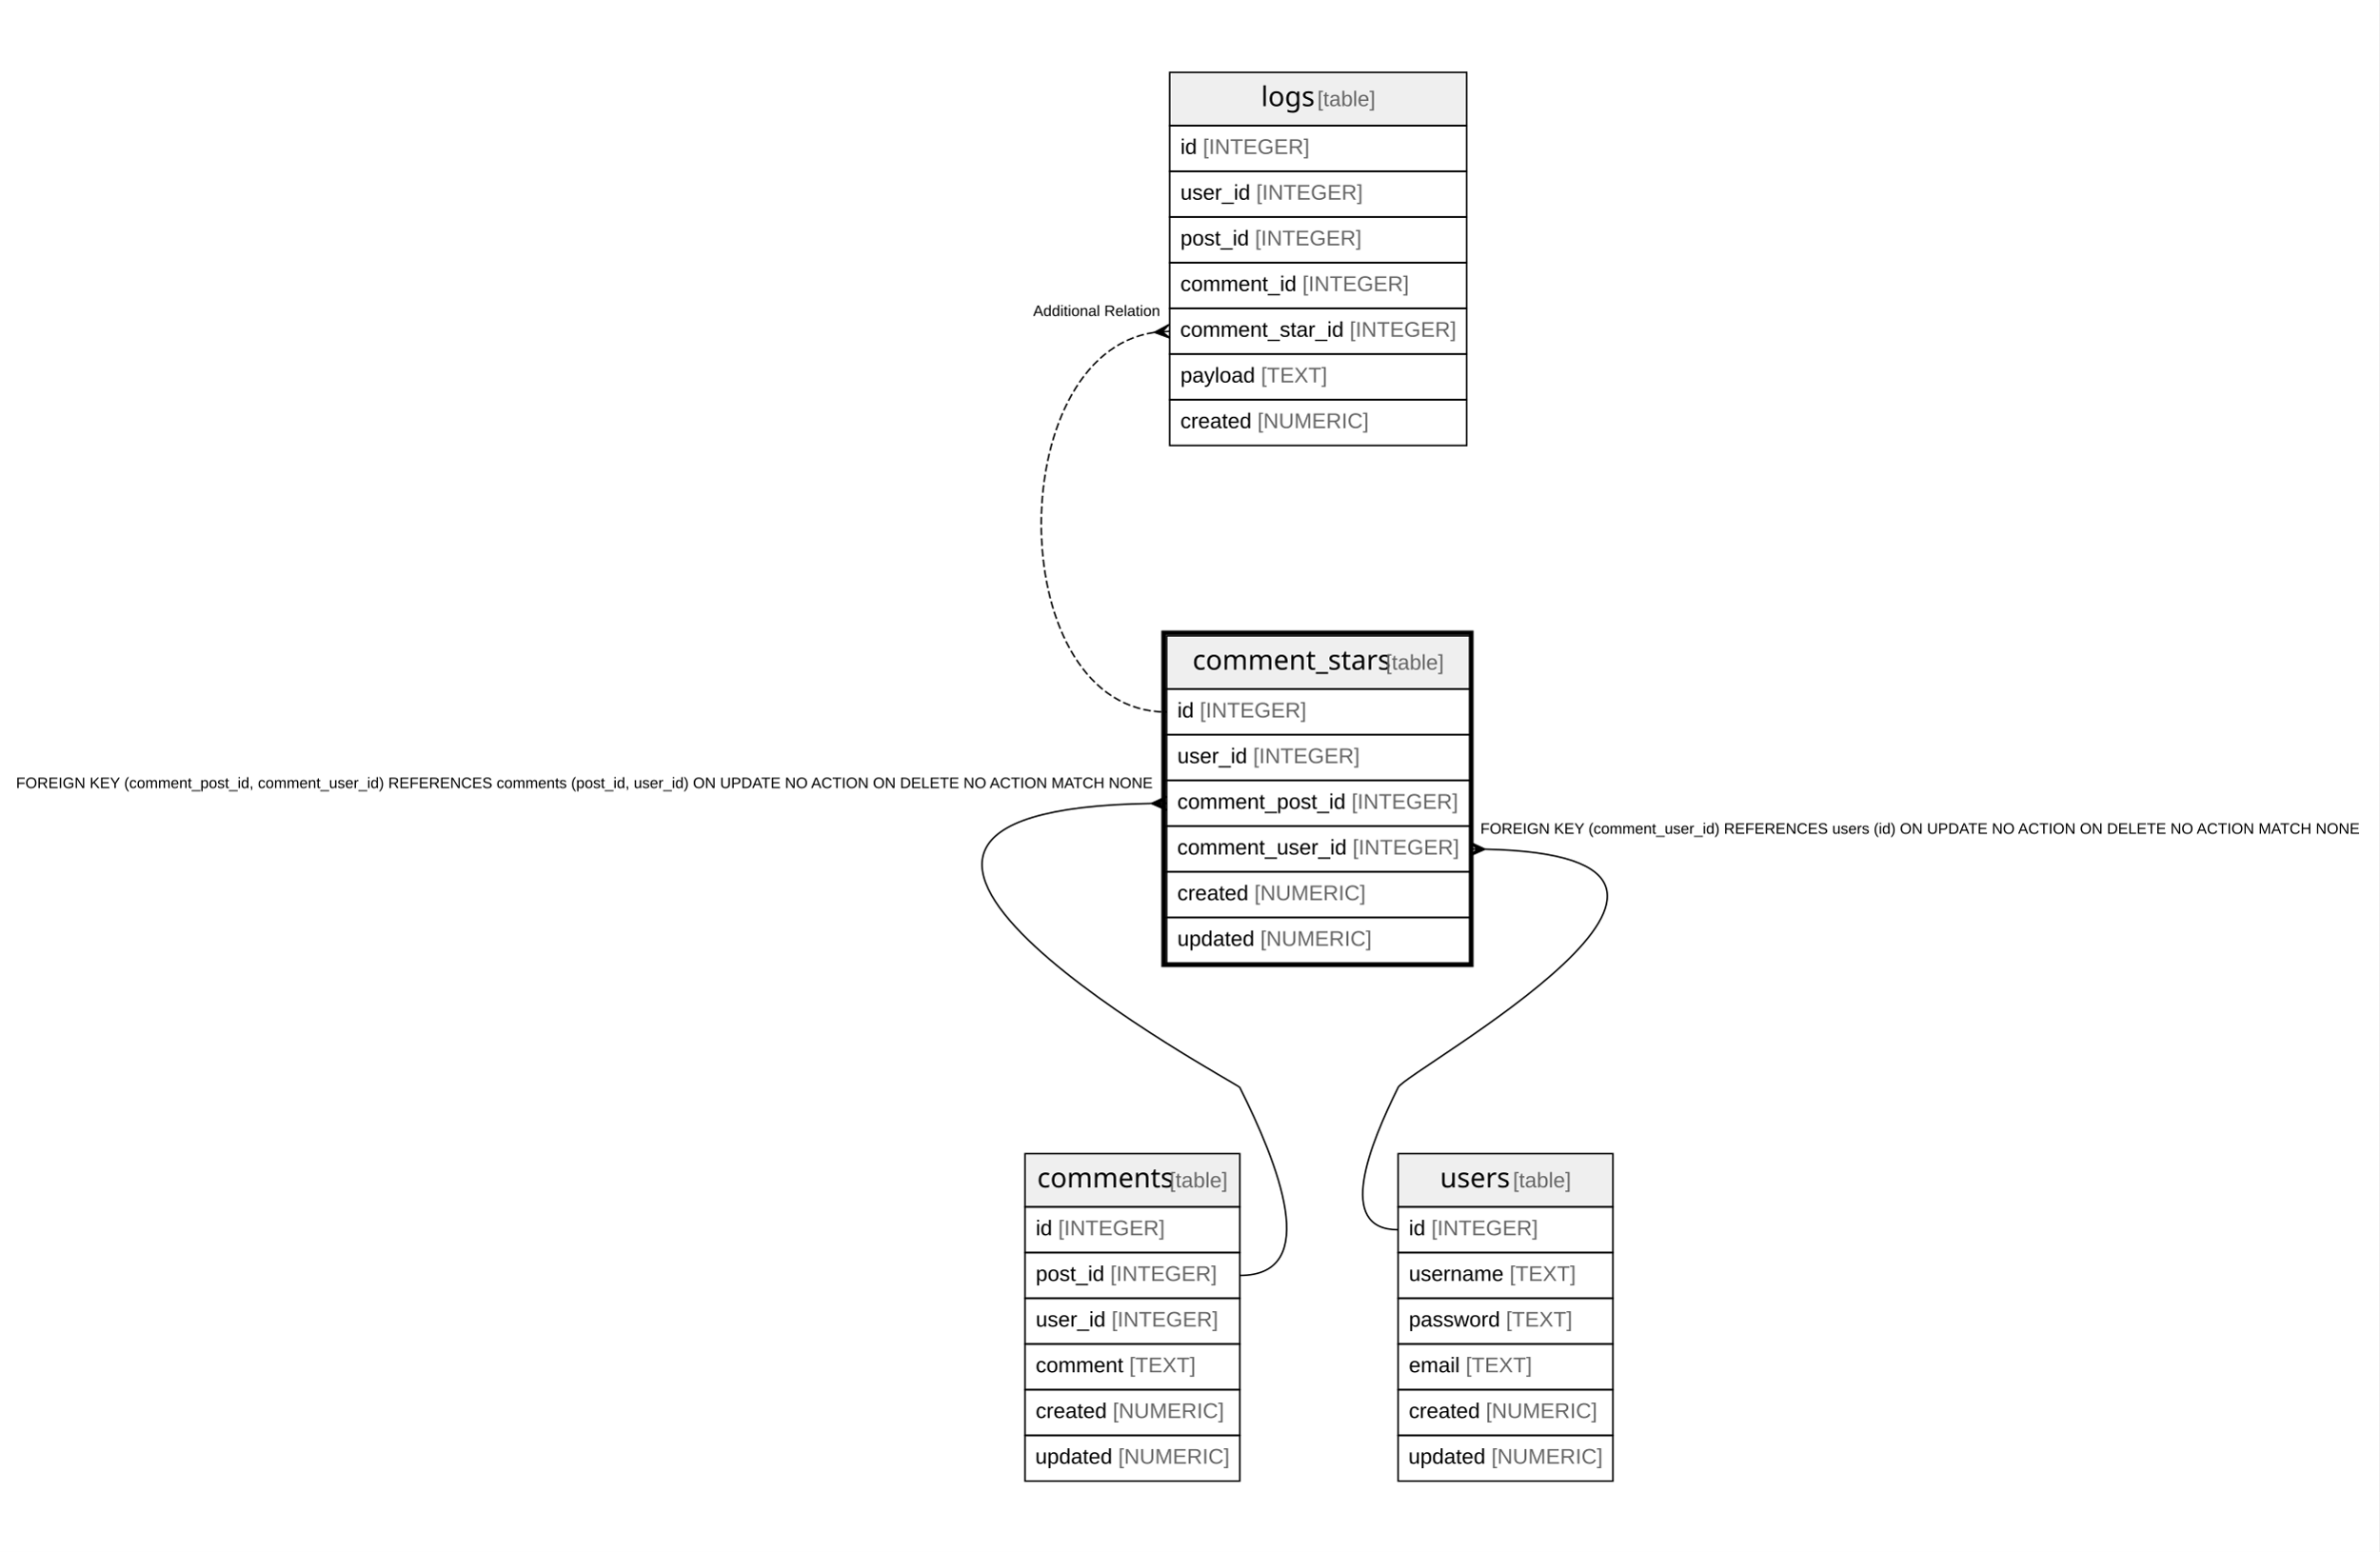
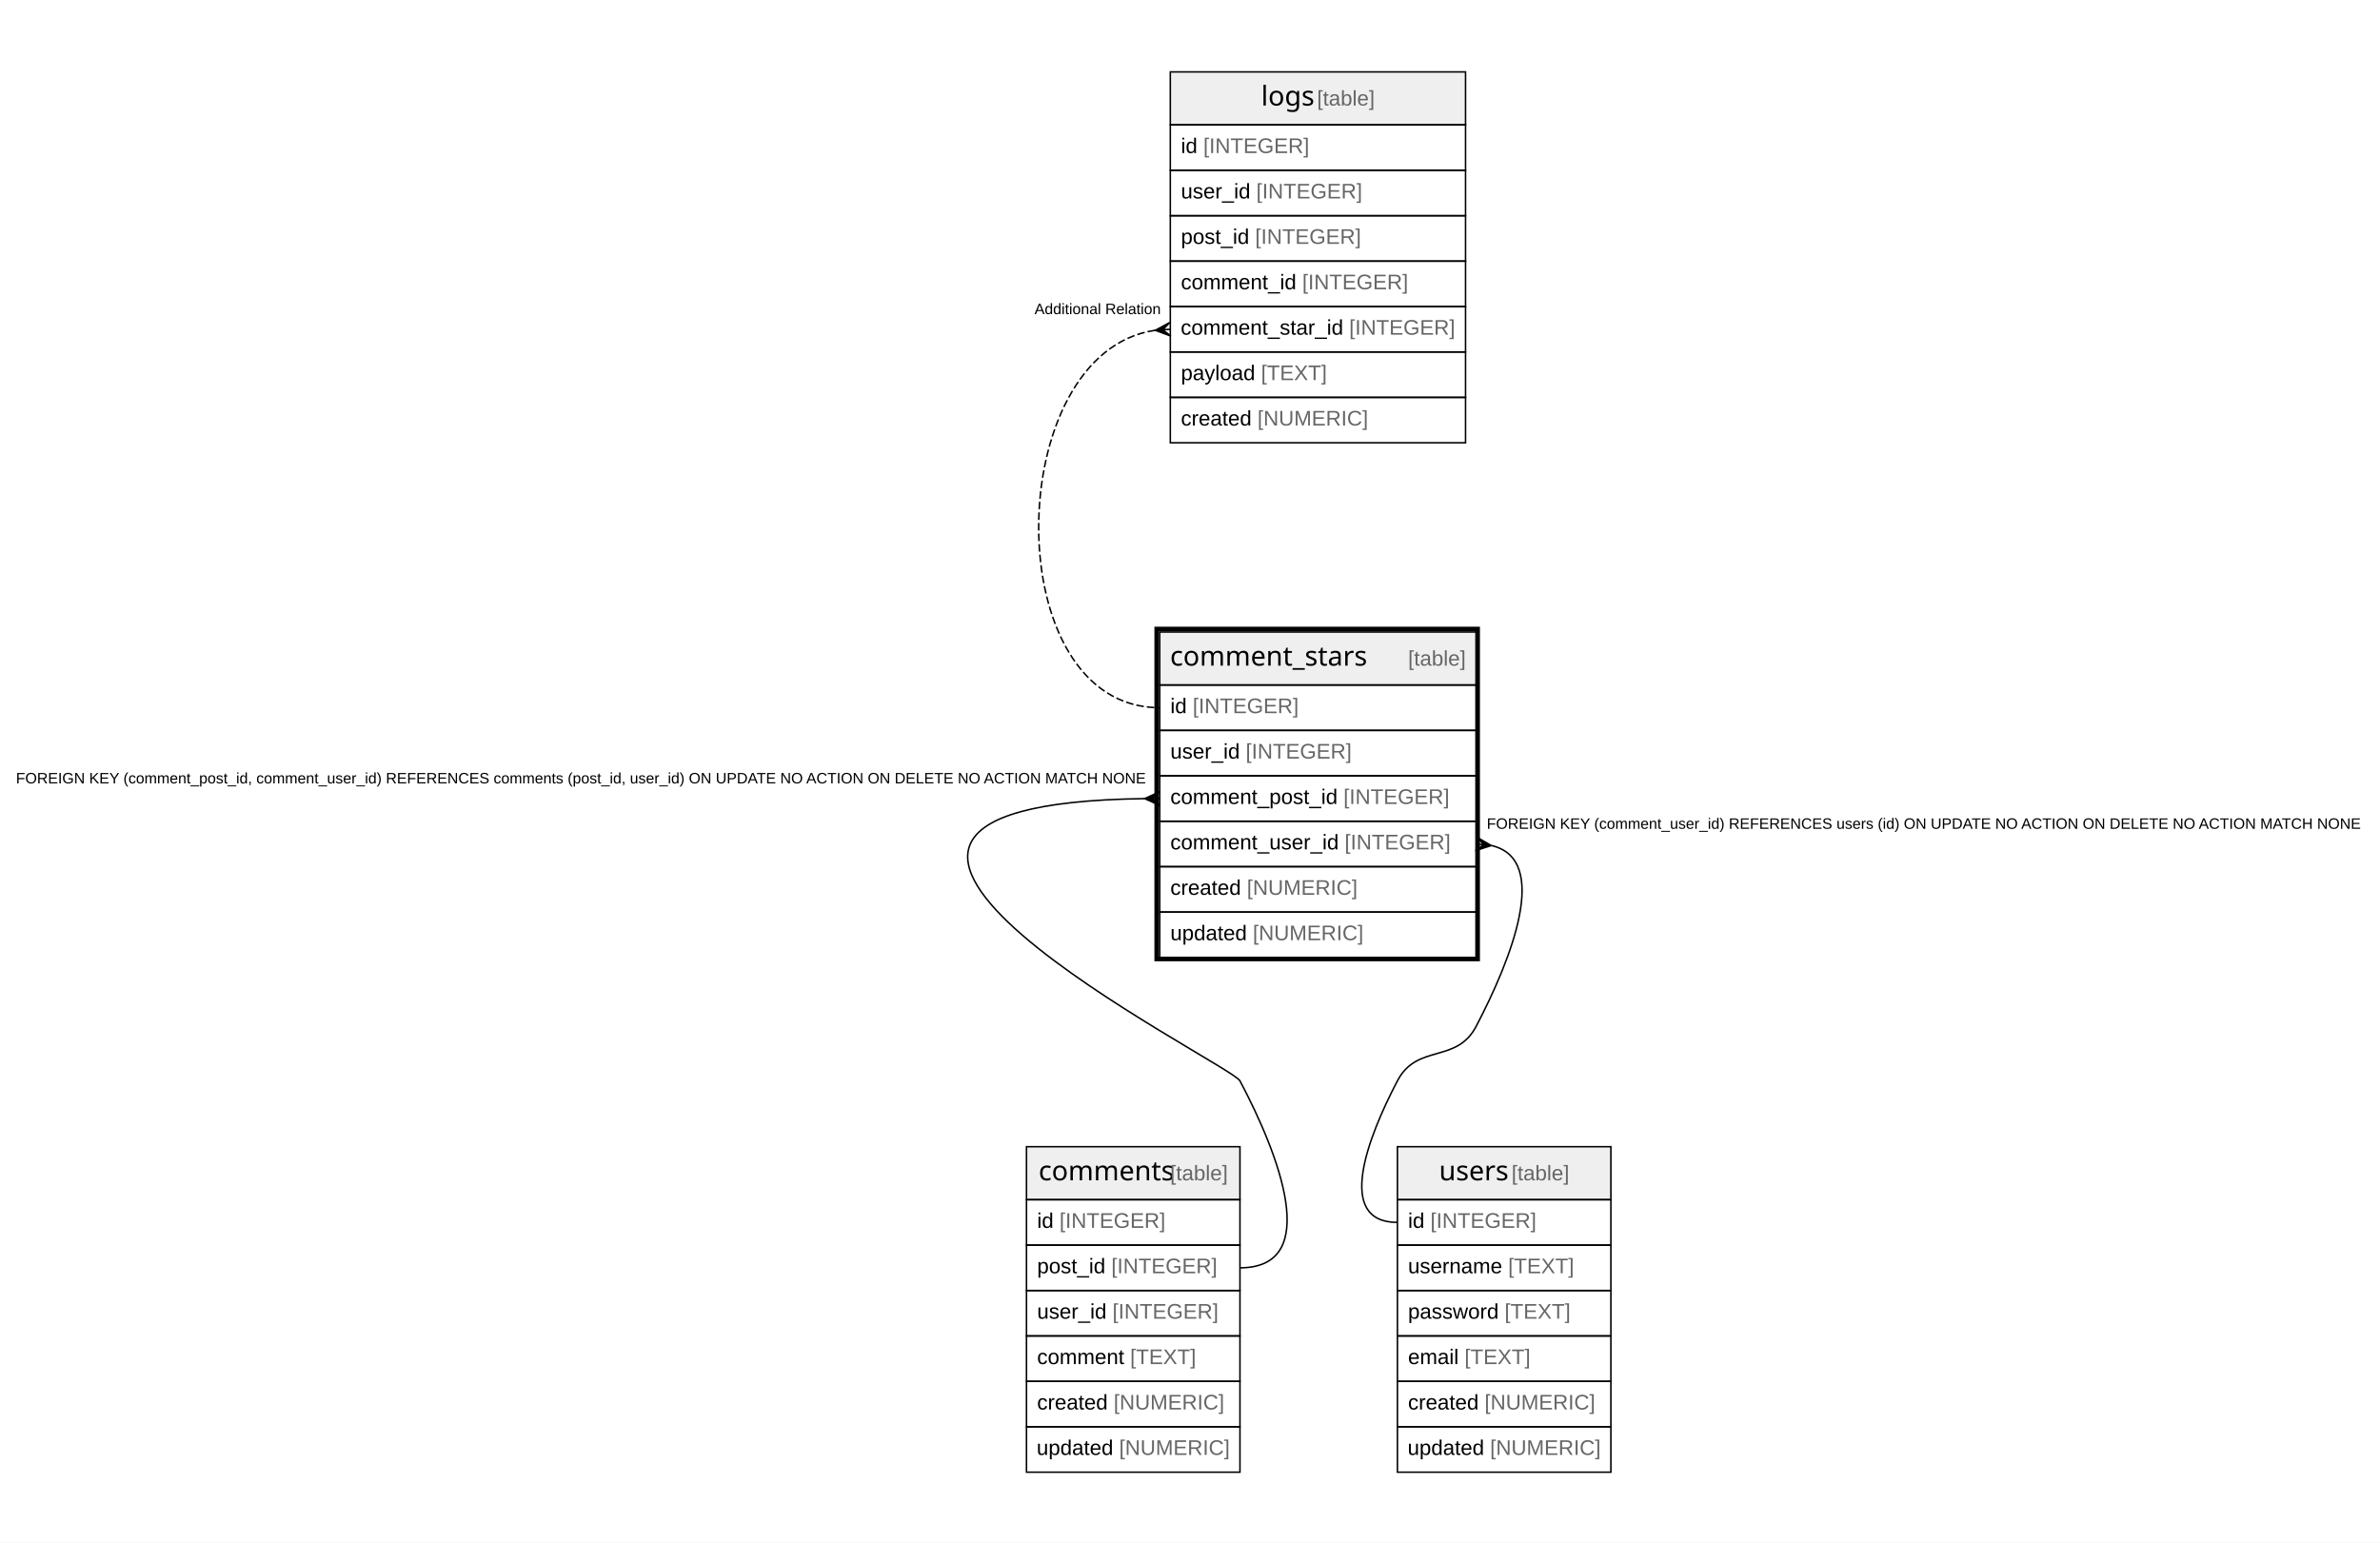
- <svg xmlns="http://www.w3.org/2000/svg" width="1562pt" height="1019pt" viewBox="0.00 0.00 1562.00 1019.00">
+ <svg xmlns="http://www.w3.org/2000/svg" width="1572pt" height="1019pt" viewBox="0.00 0.00 1572.00 1019.00">
  <g id="graph0" class="graph" transform="scale(1 1) rotate(0) translate(4 1015)">
-     <polygon fill="#ffffff" stroke="transparent" points="-4,4 -4,-1015 1558,-1015 1558,4 -4,4" />
+     <polygon fill="#ffffff" stroke="transparent" points="-4,4 -4,-1015 1568,-1015 1568,4 -4,4" />
    <g id="node1" class="node">
-       <polygon fill="#efefef" stroke="transparent" points="762,-562.5 762,-597.5 961,-597.5 961,-562.5 762,-562.5" />
-       <polygon fill="none" stroke="#000000" points="762,-562.5 762,-597.5 961,-597.5 961,-562.5 762,-562.5" />
-       <text text-anchor="start" x="778.986" y="-575.3" font-family="Arial Bold" font-size="18.00" fill="#000000">comment_stars</text>
-       <text text-anchor="start" x="901.998" y="-575.3" font-family="Arial" font-size="14.00" fill="#000000"> </text>
-       <text text-anchor="start" x="905.888" y="-575.3" font-family="Arial" font-size="14.00" fill="#666666">[table]</text>
-       <polygon fill="none" stroke="#000000" points="762,-532.5 762,-562.5 961,-562.5 961,-532.5 762,-532.5" />
+       <polygon fill="#efefef" stroke="transparent" points="762,-562.5 762,-597.5 971,-597.5 971,-562.5 762,-562.5" />
+       <polygon fill="none" stroke="#000000" points="762,-562.5 762,-597.5 971,-597.5 971,-562.5 762,-562.5" />
+       <text text-anchor="start" x="768.828" y="-575.3" font-family="Arial Bold" font-size="18.00" fill="#000000">comment_stars</text>
+       <text text-anchor="start" x="891.841" y="-575.3" font-family="Arial" font-size="14.00" fill="#000000">    </text>
+       <text text-anchor="start" x="926.045" y="-575.3" font-family="Arial" font-size="14.00" fill="#666666">[table]</text>
+       <polygon fill="none" stroke="#000000" points="762,-532.5 762,-562.5 971,-562.5 971,-532.5 762,-532.5" />
      <text text-anchor="start" x="769" y="-543.9" font-family="Arial" font-size="14.00" fill="#000000">id </text>
      <text text-anchor="start" x="783.78" y="-543.9" font-family="Arial" font-size="14.00" fill="#666666">[INTEGER]</text>
-       <polygon fill="none" stroke="#000000" points="762,-502.5 762,-532.5 961,-532.5 961,-502.5 762,-502.5" />
+       <polygon fill="none" stroke="#000000" points="762,-502.5 762,-532.5 971,-532.5 971,-502.5 762,-502.5" />
      <text text-anchor="start" x="769" y="-513.9" font-family="Arial" font-size="14.00" fill="#000000">user_id </text>
      <text text-anchor="start" x="818.788" y="-513.9" font-family="Arial" font-size="14.00" fill="#666666">[INTEGER]</text>
-       <polygon fill="none" stroke="#000000" points="762,-472.5 762,-502.5 961,-502.5 961,-472.5 762,-472.5" />
+       <polygon fill="none" stroke="#000000" points="762,-472.5 762,-502.5 971,-502.5 971,-472.5 762,-472.5" />
      <text text-anchor="start" x="769" y="-483.9" font-family="Arial" font-size="14.00" fill="#000000">comment_post_id </text>
      <text text-anchor="start" x="883.36" y="-483.9" font-family="Arial" font-size="14.00" fill="#666666">[INTEGER]</text>
-       <polygon fill="none" stroke="#000000" points="762,-442.5 762,-472.5 961,-472.5 961,-442.5 762,-442.5" />
-       <text text-anchor="start" x="768.934" y="-453.9" font-family="Arial" font-size="14.00" fill="#000000">comment_user_id </text>
-       <text text-anchor="start" x="884.064" y="-453.9" font-family="Arial" font-size="14.00" fill="#666666">[INTEGER]</text>
-       <polygon fill="none" stroke="#000000" points="762,-412.5 762,-442.5 961,-442.5 961,-412.5 762,-412.5" />
+       <polygon fill="none" stroke="#000000" points="762,-442.5 762,-472.5 971,-472.5 971,-442.5 762,-442.5" />
+       <text text-anchor="start" x="769" y="-453.9" font-family="Arial" font-size="14.00" fill="#000000">comment_user_id </text>
+       <text text-anchor="start" x="884.13" y="-453.9" font-family="Arial" font-size="14.00" fill="#666666">[INTEGER]</text>
+       <polygon fill="none" stroke="#000000" points="762,-412.5 762,-442.5 971,-442.5 971,-412.5 762,-412.5" />
      <text text-anchor="start" x="769" y="-423.9" font-family="Arial" font-size="14.00" fill="#000000">created </text>
      <text text-anchor="start" x="819.572" y="-423.9" font-family="Arial" font-size="14.00" fill="#666666">[NUMERIC]</text>
-       <polygon fill="none" stroke="#000000" points="762,-382.5 762,-412.5 961,-412.5 961,-382.5 762,-382.5" />
+       <polygon fill="none" stroke="#000000" points="762,-382.5 762,-412.5 971,-412.5 971,-382.5 762,-382.5" />
      <text text-anchor="start" x="769" y="-393.9" font-family="Arial" font-size="14.00" fill="#000000">updated </text>
      <text text-anchor="start" x="823.477" y="-393.9" font-family="Arial" font-size="14.00" fill="#666666">[NUMERIC]</text>
-       <polygon fill="none" stroke="#000000" stroke-width="3" points="760,-381.5 760,-599.5 962,-599.5 962,-381.5 760,-381.5" />
+       <polygon fill="none" stroke="#000000" stroke-width="3" points="760,-381.5 760,-599.5 972,-599.5 972,-381.5 760,-381.5" />
    </g>
    <g id="node3" class="node">
-       <polygon fill="#efefef" stroke="transparent" points="669,-222.5 669,-257.5 810,-257.5 810,-222.5 669,-222.5" />
-       <polygon fill="none" stroke="#000000" points="669,-222.5 669,-257.5 810,-257.5 810,-222.5 669,-222.5" />
-       <text text-anchor="start" x="676.989" y="-235.3" font-family="Arial Bold" font-size="18.00" fill="#000000">comments</text>
-       <text text-anchor="start" x="759.994" y="-235.3" font-family="Arial" font-size="14.00" fill="#000000"> </text>
-       <text text-anchor="start" x="763.885" y="-235.3" font-family="Arial" font-size="14.00" fill="#666666">[table]</text>
-       <polygon fill="none" stroke="#000000" points="669,-192.5 669,-222.5 810,-222.5 810,-192.5 669,-192.5" />
-       <text text-anchor="start" x="676" y="-203.9" font-family="Arial" font-size="14.00" fill="#000000">id </text>
-       <text text-anchor="start" x="690.78" y="-203.9" font-family="Arial" font-size="14.00" fill="#666666">[INTEGER]</text>
-       <polygon fill="none" stroke="#000000" points="669,-162.5 669,-192.5 810,-192.5 810,-162.5 669,-162.5" />
-       <text text-anchor="start" x="676" y="-173.9" font-family="Arial" font-size="14.00" fill="#000000">post_id </text>
-       <text text-anchor="start" x="725.018" y="-173.9" font-family="Arial" font-size="14.00" fill="#666666">[INTEGER]</text>
-       <polygon fill="none" stroke="#000000" points="669,-132.5 669,-162.5 810,-162.5 810,-132.5 669,-132.5" />
-       <text text-anchor="start" x="676" y="-143.9" font-family="Arial" font-size="14.00" fill="#000000">user_id </text>
-       <text text-anchor="start" x="725.788" y="-143.9" font-family="Arial" font-size="14.00" fill="#666666">[INTEGER]</text>
-       <polygon fill="none" stroke="#000000" points="669,-102.5 669,-132.5 810,-132.5 810,-102.5 669,-102.5" />
-       <text text-anchor="start" x="676" y="-113.9" font-family="Arial" font-size="14.00" fill="#000000">comment </text>
-       <text text-anchor="start" x="737.45" y="-113.9" font-family="Arial" font-size="14.00" fill="#666666">[TEXT]</text>
-       <polygon fill="none" stroke="#000000" points="669,-72.5 669,-102.5 810,-102.5 810,-72.5 669,-72.5" />
-       <text text-anchor="start" x="676" y="-83.9" font-family="Arial" font-size="14.00" fill="#000000">created </text>
-       <text text-anchor="start" x="726.572" y="-83.9" font-family="Arial" font-size="14.00" fill="#666666">[NUMERIC]</text>
-       <polygon fill="none" stroke="#000000" points="669,-42.5 669,-72.5 810,-72.5 810,-42.5 669,-42.5" />
-       <text text-anchor="start" x="675.714" y="-53.9" font-family="Arial" font-size="14.00" fill="#000000">updated </text>
-       <text text-anchor="start" x="730.191" y="-53.9" font-family="Arial" font-size="14.00" fill="#666666">[NUMERIC]</text>
+       <polygon fill="#efefef" stroke="transparent" points="674,-222.5 674,-257.5 815,-257.5 815,-222.5 674,-222.5" />
+       <polygon fill="none" stroke="#000000" points="674,-222.5 674,-257.5 815,-257.5 815,-222.5 674,-222.5" />
+       <text text-anchor="start" x="681.989" y="-235.3" font-family="Arial Bold" font-size="18.00" fill="#000000">comments</text>
+       <text text-anchor="start" x="764.994" y="-235.3" font-family="Arial" font-size="14.00" fill="#000000"> </text>
+       <text text-anchor="start" x="768.885" y="-235.3" font-family="Arial" font-size="14.00" fill="#666666">[table]</text>
+       <polygon fill="none" stroke="#000000" points="674,-192.5 674,-222.5 815,-222.5 815,-192.5 674,-192.5" />
+       <text text-anchor="start" x="681" y="-203.9" font-family="Arial" font-size="14.00" fill="#000000">id </text>
+       <text text-anchor="start" x="695.78" y="-203.9" font-family="Arial" font-size="14.00" fill="#666666">[INTEGER]</text>
+       <polygon fill="none" stroke="#000000" points="674,-162.5 674,-192.5 815,-192.5 815,-162.5 674,-162.5" />
+       <text text-anchor="start" x="681" y="-173.9" font-family="Arial" font-size="14.00" fill="#000000">post_id </text>
+       <text text-anchor="start" x="730.018" y="-173.9" font-family="Arial" font-size="14.00" fill="#666666">[INTEGER]</text>
+       <polygon fill="none" stroke="#000000" points="674,-132.5 674,-162.5 815,-162.5 815,-132.5 674,-132.5" />
+       <text text-anchor="start" x="681" y="-143.9" font-family="Arial" font-size="14.00" fill="#000000">user_id </text>
+       <text text-anchor="start" x="730.788" y="-143.9" font-family="Arial" font-size="14.00" fill="#666666">[INTEGER]</text>
+       <polygon fill="none" stroke="#000000" points="674,-102.5 674,-132.5 815,-132.5 815,-102.5 674,-102.5" />
+       <text text-anchor="start" x="681" y="-113.9" font-family="Arial" font-size="14.00" fill="#000000">comment </text>
+       <text text-anchor="start" x="742.45" y="-113.9" font-family="Arial" font-size="14.00" fill="#666666">[TEXT]</text>
+       <polygon fill="none" stroke="#000000" points="674,-72.5 674,-102.5 815,-102.5 815,-72.5 674,-72.5" />
+       <text text-anchor="start" x="681" y="-83.9" font-family="Arial" font-size="14.00" fill="#000000">created </text>
+       <text text-anchor="start" x="731.572" y="-83.9" font-family="Arial" font-size="14.00" fill="#666666">[NUMERIC]</text>
+       <polygon fill="none" stroke="#000000" points="674,-42.5 674,-72.5 815,-72.5 815,-42.5 674,-42.5" />
+       <text text-anchor="start" x="680.714" y="-53.9" font-family="Arial" font-size="14.00" fill="#000000">updated </text>
+       <text text-anchor="start" x="735.191" y="-53.9" font-family="Arial" font-size="14.00" fill="#666666">[NUMERIC]</text>
    </g>
    <g id="edge2" class="edge">
-       <path fill="none" stroke="#000000" d="M751.79,-487.425C472.14,-483.212 808.766,-303.469 810,-301 834.547,-251.906 864.889,-177.5 810,-177.5" />
-       <polygon fill="#000000" stroke="#000000" points="752,-487.426 761.967,-492 757,-487.463 762,-487.5 762,-487.5 762,-487.5 757,-487.463 762.033,-483 752,-487.426 752,-487.426" />
+       <path fill="none" stroke="#000000" d="M751.778,-487.434C459.132,-483.6 808.734,-312.832 815,-301 840.69,-252.494 869.889,-177.5 815,-177.5" />
+       <polygon fill="#000000" stroke="#000000" points="752,-487.436 761.971,-492 757,-487.468 762,-487.5 762,-487.5 762,-487.5 757,-487.468 762.029,-483 752,-487.436 752,-487.436" />
      <text text-anchor="start" x="6.539" y="-497.5" font-family="Arial" font-size="10.00" fill="#000000">FOREIGN KEY (comment_post_id, comment_user_id) REFERENCES comments (post_id, user_id) ON UPDATE NO ACTION ON DELETE NO ACTION MATCH NONE</text>
    </g>
    <g id="node4" class="node">
-       <polygon fill="#efefef" stroke="transparent" points="914,-222.5 914,-257.5 1055,-257.5 1055,-222.5 914,-222.5" />
-       <polygon fill="none" stroke="#000000" points="914,-222.5 914,-257.5 1055,-257.5 1055,-222.5 914,-222.5" />
-       <text text-anchor="start" x="941.489" y="-235.3" font-family="Arial Bold" font-size="18.00" fill="#000000">users</text>
-       <text text-anchor="start" x="985.494" y="-235.3" font-family="Arial" font-size="14.00" fill="#000000"> </text>
-       <text text-anchor="start" x="989.385" y="-235.3" font-family="Arial" font-size="14.00" fill="#666666">[table]</text>
-       <polygon fill="none" stroke="#000000" points="914,-192.5 914,-222.5 1055,-222.5 1055,-192.5 914,-192.5" />
-       <text text-anchor="start" x="921" y="-203.9" font-family="Arial" font-size="14.00" fill="#000000">id </text>
-       <text text-anchor="start" x="935.78" y="-203.9" font-family="Arial" font-size="14.00" fill="#666666">[INTEGER]</text>
-       <polygon fill="none" stroke="#000000" points="914,-162.5 914,-192.5 1055,-192.5 1055,-162.5 914,-162.5" />
-       <text text-anchor="start" x="921" y="-173.9" font-family="Arial" font-size="14.00" fill="#000000">username </text>
-       <text text-anchor="start" x="987.125" y="-173.9" font-family="Arial" font-size="14.00" fill="#666666">[TEXT]</text>
-       <polygon fill="none" stroke="#000000" points="914,-132.5 914,-162.5 1055,-162.5 1055,-132.5 914,-132.5" />
-       <text text-anchor="start" x="921" y="-143.9" font-family="Arial" font-size="14.00" fill="#000000">password </text>
-       <text text-anchor="start" x="984.788" y="-143.9" font-family="Arial" font-size="14.00" fill="#666666">[TEXT]</text>
-       <polygon fill="none" stroke="#000000" points="914,-102.5 914,-132.5 1055,-132.5 1055,-102.5 914,-102.5" />
-       <text text-anchor="start" x="921" y="-113.9" font-family="Arial" font-size="14.00" fill="#000000">email </text>
-       <text text-anchor="start" x="958.33" y="-113.9" font-family="Arial" font-size="14.00" fill="#666666">[TEXT]</text>
-       <polygon fill="none" stroke="#000000" points="914,-72.5 914,-102.5 1055,-102.5 1055,-72.5 914,-72.5" />
-       <text text-anchor="start" x="921" y="-83.9" font-family="Arial" font-size="14.00" fill="#000000">created </text>
-       <text text-anchor="start" x="971.572" y="-83.9" font-family="Arial" font-size="14.00" fill="#666666">[NUMERIC]</text>
-       <polygon fill="none" stroke="#000000" points="914,-42.5 914,-72.5 1055,-72.5 1055,-42.5 914,-42.5" />
-       <text text-anchor="start" x="920.714" y="-53.9" font-family="Arial" font-size="14.00" fill="#000000">updated </text>
-       <text text-anchor="start" x="975.191" y="-53.9" font-family="Arial" font-size="14.00" fill="#666666">[NUMERIC]</text>
+       <polygon fill="#efefef" stroke="transparent" points="919,-222.5 919,-257.5 1060,-257.5 1060,-222.5 919,-222.5" />
+       <polygon fill="none" stroke="#000000" points="919,-222.5 919,-257.5 1060,-257.5 1060,-222.5 919,-222.5" />
+       <text text-anchor="start" x="946.489" y="-235.3" font-family="Arial Bold" font-size="18.00" fill="#000000">users</text>
+       <text text-anchor="start" x="990.494" y="-235.3" font-family="Arial" font-size="14.00" fill="#000000"> </text>
+       <text text-anchor="start" x="994.385" y="-235.3" font-family="Arial" font-size="14.00" fill="#666666">[table]</text>
+       <polygon fill="none" stroke="#000000" points="919,-192.5 919,-222.5 1060,-222.5 1060,-192.5 919,-192.5" />
+       <text text-anchor="start" x="926" y="-203.9" font-family="Arial" font-size="14.00" fill="#000000">id </text>
+       <text text-anchor="start" x="940.78" y="-203.9" font-family="Arial" font-size="14.00" fill="#666666">[INTEGER]</text>
+       <polygon fill="none" stroke="#000000" points="919,-162.5 919,-192.5 1060,-192.5 1060,-162.5 919,-162.5" />
+       <text text-anchor="start" x="926" y="-173.9" font-family="Arial" font-size="14.00" fill="#000000">username </text>
+       <text text-anchor="start" x="992.125" y="-173.9" font-family="Arial" font-size="14.00" fill="#666666">[TEXT]</text>
+       <polygon fill="none" stroke="#000000" points="919,-132.5 919,-162.5 1060,-162.5 1060,-132.5 919,-132.5" />
+       <text text-anchor="start" x="926" y="-143.9" font-family="Arial" font-size="14.00" fill="#000000">password </text>
+       <text text-anchor="start" x="989.788" y="-143.9" font-family="Arial" font-size="14.00" fill="#666666">[TEXT]</text>
+       <polygon fill="none" stroke="#000000" points="919,-102.5 919,-132.5 1060,-132.5 1060,-102.5 919,-102.5" />
+       <text text-anchor="start" x="926" y="-113.9" font-family="Arial" font-size="14.00" fill="#000000">email </text>
+       <text text-anchor="start" x="963.33" y="-113.9" font-family="Arial" font-size="14.00" fill="#666666">[TEXT]</text>
+       <polygon fill="none" stroke="#000000" points="919,-72.5 919,-102.5 1060,-102.5 1060,-72.5 919,-72.5" />
+       <text text-anchor="start" x="926" y="-83.9" font-family="Arial" font-size="14.00" fill="#000000">created </text>
+       <text text-anchor="start" x="976.572" y="-83.9" font-family="Arial" font-size="14.00" fill="#666666">[NUMERIC]</text>
+       <polygon fill="none" stroke="#000000" points="919,-42.5 919,-72.5 1060,-72.5 1060,-42.5 919,-42.5" />
+       <text text-anchor="start" x="925.714" y="-53.9" font-family="Arial" font-size="14.00" fill="#000000">updated </text>
+       <text text-anchor="start" x="980.191" y="-53.9" font-family="Arial" font-size="14.00" fill="#666666">[NUMERIC]</text>
    </g>
    <g id="edge3" class="edge">
-       <path fill="none" stroke="#000000" d="M971.21,-457.395C1178.165,-452.995 919.491,-312.123 914,-301 895.604,-263.738 872.444,-207.5 914,-207.5" />
-       <polygon fill="#000000" stroke="#000000" points="971,-457.397 960.954,-453 966,-457.448 961,-457.5 961,-457.5 961,-457.5 966,-457.448 961.046,-462 971,-457.397 971,-457.397" />
-       <text text-anchor="start" x="968.004" y="-467.5" font-family="Arial" font-size="10.00" fill="#000000">FOREIGN KEY (comment_user_id) REFERENCES users (id) ON UPDATE NO ACTION ON DELETE NO ACTION MATCH NONE</text>
+       <path fill="none" stroke="#000000" d="M981.107,-456.451C1020.539,-447.352 994.108,-381.103 971,-337 957.954,-312.101 932.046,-325.899 919,-301 899.714,-264.191 877.444,-207.5 919,-207.5" />
+       <polygon fill="#000000" stroke="#000000" points="980.947,-456.467 970.535,-453.024 975.973,-456.984 971,-457.5 971,-457.5 971,-457.5 975.973,-456.984 971.465,-461.976 980.947,-456.467 980.947,-456.467" />
+       <text text-anchor="start" x="978.004" y="-467.5" font-family="Arial" font-size="10.00" fill="#000000">FOREIGN KEY (comment_user_id) REFERENCES users (id) ON UPDATE NO ACTION ON DELETE NO ACTION MATCH NONE</text>
    </g>
    <g id="node2" class="node">
-       <polygon fill="#efefef" stroke="transparent" points="764,-932.5 764,-967.5 959,-967.5 959,-932.5 764,-932.5" />
-       <polygon fill="none" stroke="#000000" points="764,-932.5 764,-967.5 959,-967.5 959,-932.5 764,-932.5" />
-       <text text-anchor="start" x="823.988" y="-945.3" font-family="Arial Bold" font-size="18.00" fill="#000000">logs</text>
-       <text text-anchor="start" x="856.995" y="-945.3" font-family="Arial" font-size="14.00" fill="#000000"> </text>
-       <text text-anchor="start" x="860.885" y="-945.3" font-family="Arial" font-size="14.00" fill="#666666">[table]</text>
-       <polygon fill="none" stroke="#000000" points="764,-902.5 764,-932.5 959,-932.5 959,-902.5 764,-902.5" />
-       <text text-anchor="start" x="771" y="-913.9" font-family="Arial" font-size="14.00" fill="#000000">id </text>
-       <text text-anchor="start" x="785.78" y="-913.9" font-family="Arial" font-size="14.00" fill="#666666">[INTEGER]</text>
-       <polygon fill="none" stroke="#000000" points="764,-872.5 764,-902.5 959,-902.5 959,-872.5 764,-872.5" />
-       <text text-anchor="start" x="771" y="-883.9" font-family="Arial" font-size="14.00" fill="#000000">user_id </text>
-       <text text-anchor="start" x="820.788" y="-883.9" font-family="Arial" font-size="14.00" fill="#666666">[INTEGER]</text>
-       <polygon fill="none" stroke="#000000" points="764,-842.5 764,-872.5 959,-872.5 959,-842.5 764,-842.5" />
-       <text text-anchor="start" x="771" y="-853.9" font-family="Arial" font-size="14.00" fill="#000000">post_id </text>
-       <text text-anchor="start" x="820.018" y="-853.9" font-family="Arial" font-size="14.00" fill="#666666">[INTEGER]</text>
-       <polygon fill="none" stroke="#000000" points="764,-812.5 764,-842.5 959,-842.5 959,-812.5 764,-812.5" />
-       <text text-anchor="start" x="771" y="-823.9" font-family="Arial" font-size="14.00" fill="#000000">comment_id </text>
-       <text text-anchor="start" x="851.122" y="-823.9" font-family="Arial" font-size="14.00" fill="#666666">[INTEGER]</text>
-       <polygon fill="none" stroke="#000000" points="764,-782.5 764,-812.5 959,-812.5 959,-782.5 764,-782.5" />
-       <text text-anchor="start" x="770.88" y="-793.9" font-family="Arial" font-size="14.00" fill="#000000">comment_star_id </text>
-       <text text-anchor="start" x="882.119" y="-793.9" font-family="Arial" font-size="14.00" fill="#666666">[INTEGER]</text>
-       <polygon fill="none" stroke="#000000" points="764,-752.5 764,-782.5 959,-782.5 959,-752.5 764,-752.5" />
-       <text text-anchor="start" x="771" y="-763.9" font-family="Arial" font-size="14.00" fill="#000000">payload </text>
-       <text text-anchor="start" x="823.91" y="-763.9" font-family="Arial" font-size="14.00" fill="#666666">[TEXT]</text>
-       <polygon fill="none" stroke="#000000" points="764,-722.5 764,-752.5 959,-752.5 959,-722.5 764,-722.5" />
-       <text text-anchor="start" x="771" y="-733.9" font-family="Arial" font-size="14.00" fill="#000000">created </text>
-       <text text-anchor="start" x="821.572" y="-733.9" font-family="Arial" font-size="14.00" fill="#666666">[NUMERIC]</text>
+       <polygon fill="#efefef" stroke="transparent" points="769,-932.5 769,-967.5 964,-967.5 964,-932.5 769,-932.5" />
+       <polygon fill="none" stroke="#000000" points="769,-932.5 769,-967.5 964,-967.5 964,-932.5 769,-932.5" />
+       <text text-anchor="start" x="828.988" y="-945.3" font-family="Arial Bold" font-size="18.00" fill="#000000">logs</text>
+       <text text-anchor="start" x="861.995" y="-945.3" font-family="Arial" font-size="14.00" fill="#000000"> </text>
+       <text text-anchor="start" x="865.885" y="-945.3" font-family="Arial" font-size="14.00" fill="#666666">[table]</text>
+       <polygon fill="none" stroke="#000000" points="769,-902.5 769,-932.5 964,-932.5 964,-902.5 769,-902.5" />
+       <text text-anchor="start" x="776" y="-913.9" font-family="Arial" font-size="14.00" fill="#000000">id </text>
+       <text text-anchor="start" x="790.78" y="-913.9" font-family="Arial" font-size="14.00" fill="#666666">[INTEGER]</text>
+       <polygon fill="none" stroke="#000000" points="769,-872.5 769,-902.5 964,-902.5 964,-872.5 769,-872.5" />
+       <text text-anchor="start" x="776" y="-883.9" font-family="Arial" font-size="14.00" fill="#000000">user_id </text>
+       <text text-anchor="start" x="825.788" y="-883.9" font-family="Arial" font-size="14.00" fill="#666666">[INTEGER]</text>
+       <polygon fill="none" stroke="#000000" points="769,-842.5 769,-872.5 964,-872.5 964,-842.5 769,-842.5" />
+       <text text-anchor="start" x="776" y="-853.9" font-family="Arial" font-size="14.00" fill="#000000">post_id </text>
+       <text text-anchor="start" x="825.018" y="-853.9" font-family="Arial" font-size="14.00" fill="#666666">[INTEGER]</text>
+       <polygon fill="none" stroke="#000000" points="769,-812.5 769,-842.5 964,-842.5 964,-812.5 769,-812.5" />
+       <text text-anchor="start" x="776" y="-823.9" font-family="Arial" font-size="14.00" fill="#000000">comment_id </text>
+       <text text-anchor="start" x="856.122" y="-823.9" font-family="Arial" font-size="14.00" fill="#666666">[INTEGER]</text>
+       <polygon fill="none" stroke="#000000" points="769,-782.5 769,-812.5 964,-812.5 964,-782.5 769,-782.5" />
+       <text text-anchor="start" x="775.88" y="-793.9" font-family="Arial" font-size="14.00" fill="#000000">comment_star_id </text>
+       <text text-anchor="start" x="887.119" y="-793.9" font-family="Arial" font-size="14.00" fill="#666666">[INTEGER]</text>
+       <polygon fill="none" stroke="#000000" points="769,-752.5 769,-782.5 964,-782.5 964,-752.5 769,-752.5" />
+       <text text-anchor="start" x="776" y="-763.9" font-family="Arial" font-size="14.00" fill="#000000">payload </text>
+       <text text-anchor="start" x="828.91" y="-763.9" font-family="Arial" font-size="14.00" fill="#666666">[TEXT]</text>
+       <polygon fill="none" stroke="#000000" points="769,-722.5 769,-752.5 964,-752.5 964,-722.5 769,-722.5" />
+       <text text-anchor="start" x="776" y="-733.9" font-family="Arial" font-size="14.00" fill="#000000">created </text>
+       <text text-anchor="start" x="826.572" y="-733.9" font-family="Arial" font-size="14.00" fill="#666666">[NUMERIC]</text>
    </g>
    <g id="edge1" class="edge">
-       <path fill="none" stroke="#000000" stroke-dasharray="5,2" d="M753.903,-796.783C652.871,-782.119 654.358,-547.5 762,-547.5" />
-       <polygon fill="#000000" stroke="#000000" points="754.025,-796.791 763.681,-801.989 759.013,-797.146 764,-797.5 764,-797.5 764,-797.5 759.013,-797.146 764.319,-793.011 754.025,-796.791 754.025,-796.791" />
-       <text text-anchor="start" x="674.324" y="-807.5" font-family="Arial" font-size="10.00" fill="#000000">Additional Relation</text>
+       <path fill="none" stroke="#000000" stroke-dasharray="5,2" d="M758.885,-796.783C657.523,-782.119 654.319,-547.5 762,-547.5" />
+       <polygon fill="#000000" stroke="#000000" points="759.025,-796.793 768.682,-801.989 764.013,-797.146 769,-797.5 769,-797.5 769,-797.5 764.013,-797.146 769.318,-793.011 759.025,-796.793 759.025,-796.793" />
+       <text text-anchor="start" x="679.324" y="-807.5" font-family="Arial" font-size="10.00" fill="#000000">Additional Relation</text>
    </g>
  </g>
</svg>
